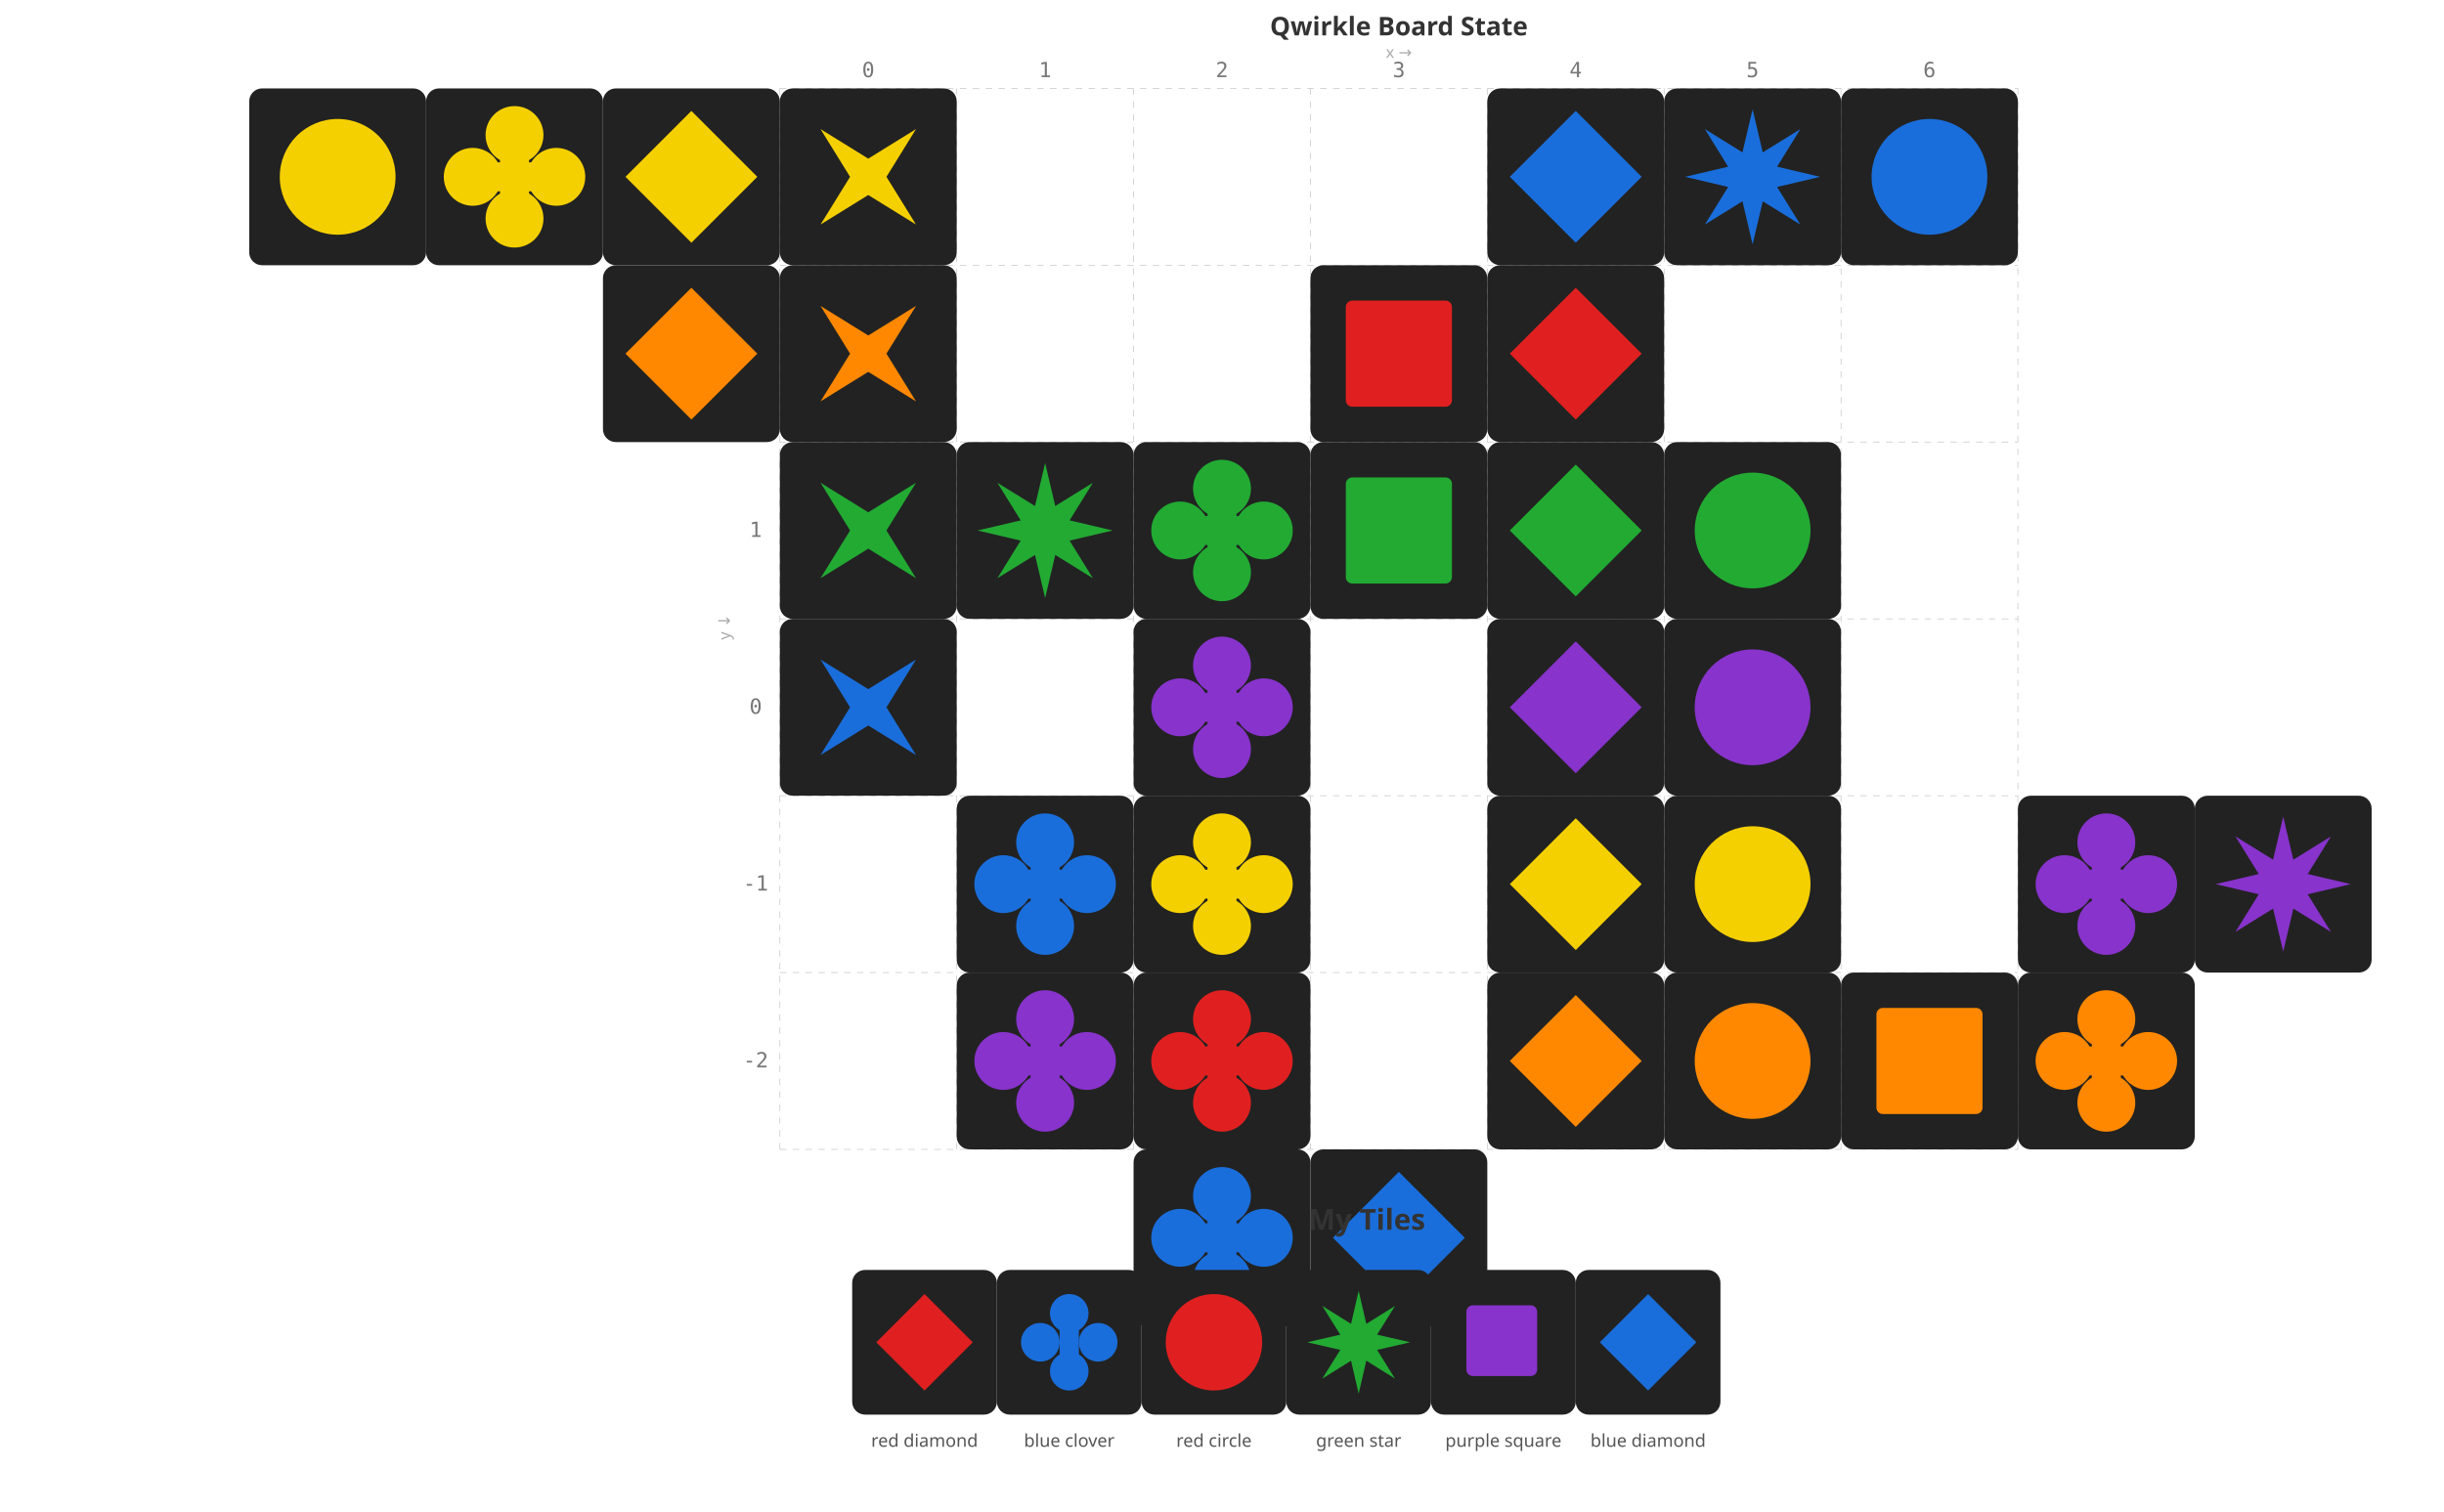
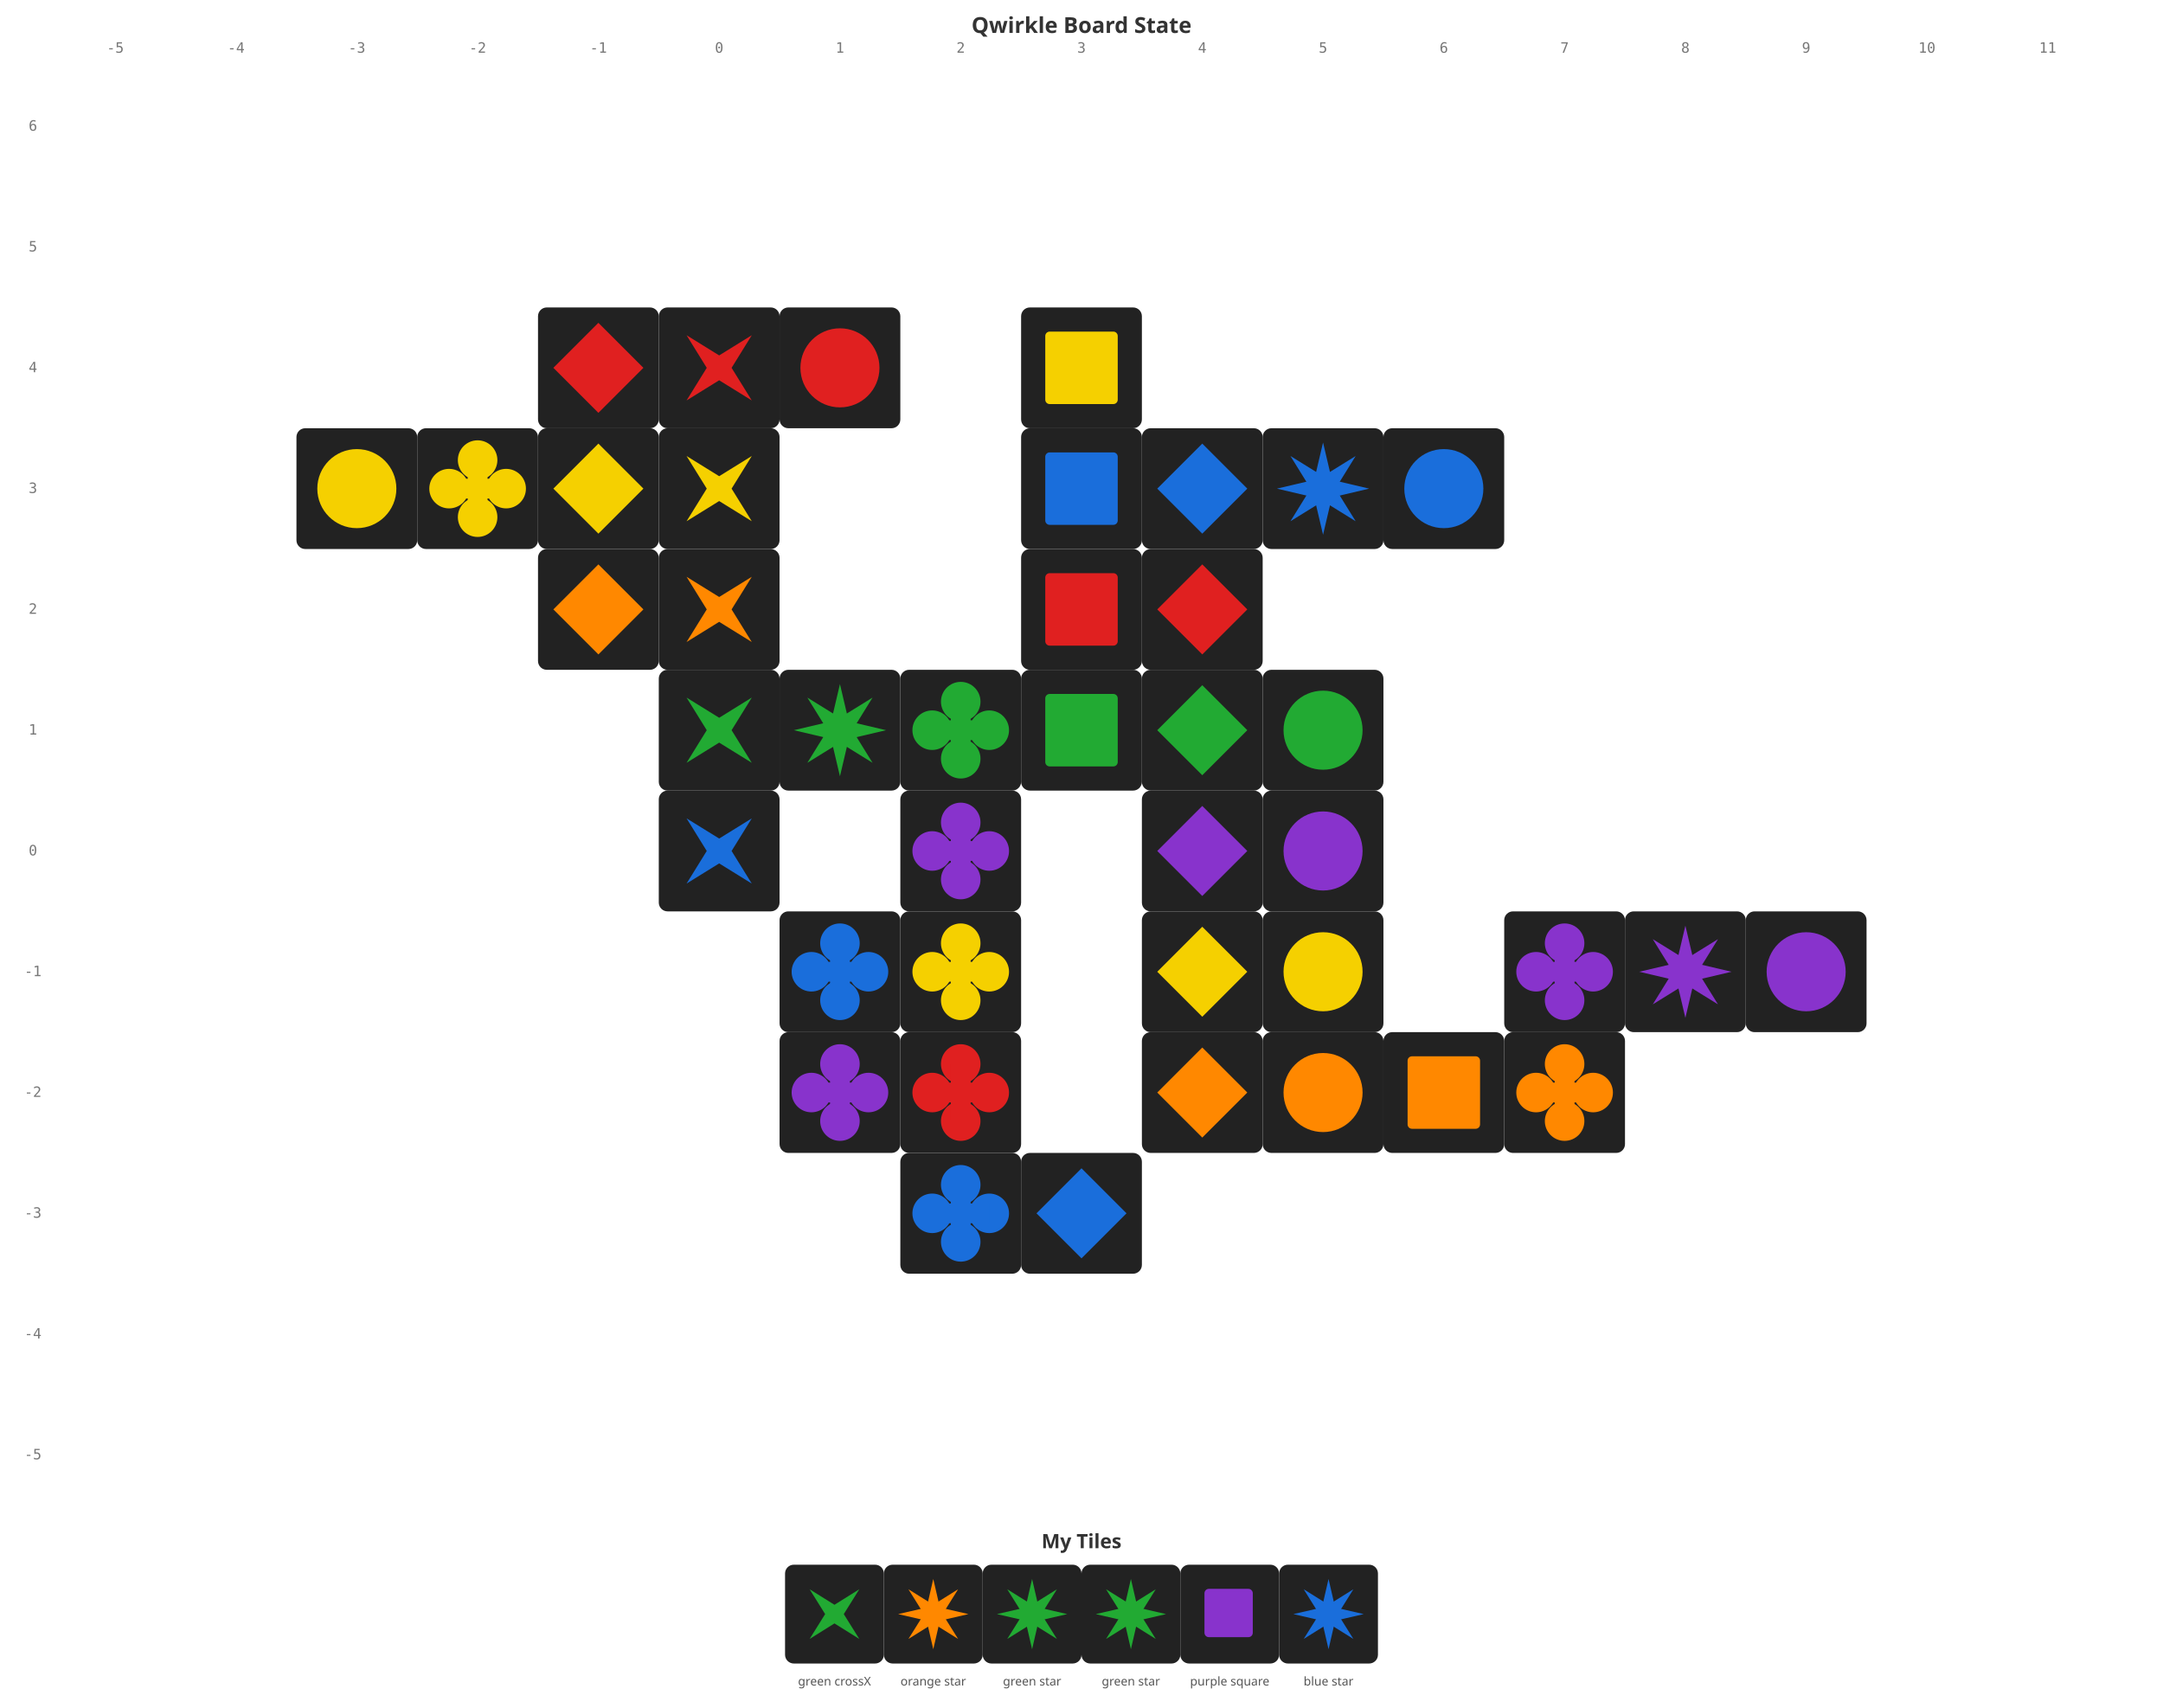
- <svg xmlns="http://www.w3.org/2000/svg" viewBox="-440 0 1520 940" width="1520" height="940" style="background:#f5f0e8">
-   <text x="430" y="22" text-anchor="middle" font-size="16" fill="#333" font-family="sans-serif" font-weight="bold">Qwirkle Board State</text>
-   <text x="100" y="48" text-anchor="middle" font-size="13" fill="#777" font-family="monospace">0</text>
-   <text x="210" y="48" text-anchor="middle" font-size="13" fill="#777" font-family="monospace">1</text>
-   <text x="320" y="48" text-anchor="middle" font-size="13" fill="#777" font-family="monospace">2</text>
-   <text x="430" y="48" text-anchor="middle" font-size="13" fill="#777" font-family="monospace">3</text>
-   <text x="540" y="48" text-anchor="middle" font-size="13" fill="#777" font-family="monospace">4</text>
-   <text x="650" y="48" text-anchor="middle" font-size="13" fill="#777" font-family="monospace">5</text>
-   <text x="760" y="48" text-anchor="middle" font-size="13" fill="#777" font-family="monospace">6</text>
-   <text x="30" y="114" text-anchor="middle" font-size="13" fill="#777" font-family="monospace">3</text>
-   <text x="30" y="224" text-anchor="middle" font-size="13" fill="#777" font-family="monospace">2</text>
-   <text x="30" y="334" text-anchor="middle" font-size="13" fill="#777" font-family="monospace">1</text>
-   <text x="30" y="444" text-anchor="middle" font-size="13" fill="#777" font-family="monospace">0</text>
-   <text x="30" y="554" text-anchor="middle" font-size="13" fill="#777" font-family="monospace">-1</text>
-   <text x="30" y="664" text-anchor="middle" font-size="13" fill="#777" font-family="monospace">-2</text>
-   <text x="430" y="36" text-anchor="middle" font-size="10" fill="#aaa" font-family="sans-serif">x →</text>
-   <text x="14" y="390" text-anchor="middle" font-size="10" fill="#aaa" font-family="sans-serif" transform="rotate(-90,14,390)">y ↓</text>
-   <g stroke="#ccc" stroke-width="0.5" stroke-dasharray="4,4">
-     <line x1="45" y1="55" x2="45" y2="715" />
-     <line x1="155" y1="55" x2="155" y2="715" />
-     <line x1="265" y1="55" x2="265" y2="715" />
-     <line x1="375" y1="55" x2="375" y2="715" />
-     <line x1="485" y1="55" x2="485" y2="715" />
-     <line x1="595" y1="55" x2="595" y2="715" />
-     <line x1="705" y1="55" x2="705" y2="715" />
-     <line x1="815" y1="55" x2="815" y2="715" />
-     <line x1="45" y1="55" x2="815" y2="55" />
-     <line x1="45" y1="165" x2="815" y2="165" />
-     <line x1="45" y1="275" x2="815" y2="275" />
-     <line x1="45" y1="385" x2="815" y2="385" />
-     <line x1="45" y1="495" x2="815" y2="495" />
-     <line x1="45" y1="605" x2="815" y2="605" />
-     <line x1="45" y1="715" x2="815" y2="715" />
-   </g>
-   <rect x="-285" y="55" width="110" height="110" rx="8" fill="#222" />
-   <circle cx="-230" cy="110" r="36" fill="#f5d000" />
-   <rect x="-175" y="55" width="110" height="110" rx="8" fill="#222" />
-   <g transform="translate(-120,110)">
+ <svg xmlns="http://www.w3.org/2000/svg" viewBox="0 0 1970 1555" width="1970" height="1555" style="background:#f5f0e8">
+   <text x="985" y="30" text-anchor="middle" font-size="20" fill="#333" font-family="sans-serif" font-weight="bold">Qwirkle Board State</text>
+   <text x="105" y="48" text-anchor="middle" font-size="13" fill="#777" font-family="monospace">-5</text>
+   <text x="215" y="48" text-anchor="middle" font-size="13" fill="#777" font-family="monospace">-4</text>
+   <text x="325" y="48" text-anchor="middle" font-size="13" fill="#777" font-family="monospace">-3</text>
+   <text x="435" y="48" text-anchor="middle" font-size="13" fill="#777" font-family="monospace">-2</text>
+   <text x="545" y="48" text-anchor="middle" font-size="13" fill="#777" font-family="monospace">-1</text>
+   <text x="655" y="48" text-anchor="middle" font-size="13" fill="#777" font-family="monospace">0</text>
+   <text x="765" y="48" text-anchor="middle" font-size="13" fill="#777" font-family="monospace">1</text>
+   <text x="875" y="48" text-anchor="middle" font-size="13" fill="#777" font-family="monospace">2</text>
+   <text x="985" y="48" text-anchor="middle" font-size="13" fill="#777" font-family="monospace">3</text>
+   <text x="1095" y="48" text-anchor="middle" font-size="13" fill="#777" font-family="monospace">4</text>
+   <text x="1205" y="48" text-anchor="middle" font-size="13" fill="#777" font-family="monospace">5</text>
+   <text x="1315" y="48" text-anchor="middle" font-size="13" fill="#777" font-family="monospace">6</text>
+   <text x="1425" y="48" text-anchor="middle" font-size="13" fill="#777" font-family="monospace">7</text>
+   <text x="1535" y="48" text-anchor="middle" font-size="13" fill="#777" font-family="monospace">8</text>
+   <text x="1645" y="48" text-anchor="middle" font-size="13" fill="#777" font-family="monospace">9</text>
+   <text x="1755" y="48" text-anchor="middle" font-size="13" fill="#777" font-family="monospace">10</text>
+   <text x="1865" y="48" text-anchor="middle" font-size="13" fill="#777" font-family="monospace">11</text>
+   <text x="30" y="1329" text-anchor="middle" font-size="13" fill="#777" font-family="monospace">-5</text>
+   <text x="30" y="1219" text-anchor="middle" font-size="13" fill="#777" font-family="monospace">-4</text>
+   <text x="30" y="1109" text-anchor="middle" font-size="13" fill="#777" font-family="monospace">-3</text>
+   <text x="30" y="999" text-anchor="middle" font-size="13" fill="#777" font-family="monospace">-2</text>
+   <text x="30" y="889" text-anchor="middle" font-size="13" fill="#777" font-family="monospace">-1</text>
+   <text x="30" y="779" text-anchor="middle" font-size="13" fill="#777" font-family="monospace">0</text>
+   <text x="30" y="669" text-anchor="middle" font-size="13" fill="#777" font-family="monospace">1</text>
+   <text x="30" y="559" text-anchor="middle" font-size="13" fill="#777" font-family="monospace">2</text>
+   <text x="30" y="449" text-anchor="middle" font-size="13" fill="#777" font-family="monospace">3</text>
+   <text x="30" y="339" text-anchor="middle" font-size="13" fill="#777" font-family="monospace">4</text>
+   <text x="30" y="229" text-anchor="middle" font-size="13" fill="#777" font-family="monospace">5</text>
+   <text x="30" y="119" text-anchor="middle" font-size="13" fill="#777" font-family="monospace">6</text>
+   <rect x="270" y="390" width="110" height="110" rx="8" fill="#222" />
+   <circle cx="325" cy="445" r="36" fill="#f5d000" />
+   <rect x="380" y="390" width="110" height="110" rx="8" fill="#222" />
+   <g transform="translate(435,445)">
    <circle cx="0" cy="-26" r="18" fill="#f5d000" />
    <circle cx="26" cy="0" r="18" fill="#f5d000" />
    <circle cx="0" cy="26" r="18" fill="#f5d000" />
    <circle cx="-26" cy="0" r="18" fill="#f5d000" />
    <rect x="-9" y="-26" width="18" height="52" fill="#f5d000" />
    <rect x="-26" y="-9" width="52" height="18" fill="#f5d000" />
  </g>
-   <rect x="-65" y="55" width="110" height="110" rx="8" fill="#222" />
-   <polygon points="-10,69 31,110 -10,151 -51,110" fill="#f5d000" />
-   <rect x="-65" y="165" width="110" height="110" rx="8" fill="#222" />
-   <polygon points="-10,179 31,220 -10,261 -51,220" fill="#ff8800" />
-   <rect x="45" y="55" width="110" height="110" rx="8" fill="#222" />
-   <g transform="translate(100,110) rotate(45)">
+   <rect x="490" y="280" width="110" height="110" rx="8" fill="#222" />
+   <polygon points="545,294 586,335 545,376 504,335" fill="#e02020" />
+   <rect x="490" y="390" width="110" height="110" rx="8" fill="#222" />
+   <polygon points="545,404 586,445 545,486 504,445" fill="#f5d000" />
+   <rect x="490" y="500" width="110" height="110" rx="8" fill="#222" />
+   <polygon points="545,514 586,555 545,596 504,555" fill="#ff8800" />
+   <rect x="600" y="280" width="110" height="110" rx="8" fill="#222" />
+   <g transform="translate(655,335) rotate(45)">
+     <polygon points="0,-42 8,-8 42,0 8,8 0,42 -8,8 -42,0 -8,-8" fill="#e02020" />
+   </g>
+   <rect x="600" y="390" width="110" height="110" rx="8" fill="#222" />
+   <g transform="translate(655,445) rotate(45)">
    <polygon points="0,-42 8,-8 42,0 8,8 0,42 -8,8 -42,0 -8,-8" fill="#f5d000" />
  </g>
-   <rect x="45" y="165" width="110" height="110" rx="8" fill="#222" />
-   <g transform="translate(100,220) rotate(45)">
+   <rect x="600" y="500" width="110" height="110" rx="8" fill="#222" />
+   <g transform="translate(655,555) rotate(45)">
    <polygon points="0,-42 8,-8 42,0 8,8 0,42 -8,8 -42,0 -8,-8" fill="#ff8800" />
  </g>
-   <rect x="45" y="275" width="110" height="110" rx="8" fill="#222" />
-   <g transform="translate(100,330) rotate(45)">
+   <rect x="600" y="610" width="110" height="110" rx="8" fill="#222" />
+   <g transform="translate(655,665) rotate(45)">
    <polygon points="0,-42 8,-8 42,0 8,8 0,42 -8,8 -42,0 -8,-8" fill="#22aa33" />
  </g>
-   <rect x="45" y="385" width="110" height="110" rx="8" fill="#222" />
-   <g transform="translate(100,440) rotate(45)">
+   <rect x="600" y="720" width="110" height="110" rx="8" fill="#222" />
+   <g transform="translate(655,775) rotate(45)">
    <polygon points="0,-42 8,-8 42,0 8,8 0,42 -8,8 -42,0 -8,-8" fill="#1a6edb" />
  </g>
-   <rect x="155" y="275" width="110" height="110" rx="8" fill="#222" />
-   <g transform="translate(210,330)">
+   <rect x="710" y="280" width="110" height="110" rx="8" fill="#222" />
+   <circle cx="765" cy="335" r="36" fill="#e02020" />
+   <rect x="710" y="610" width="110" height="110" rx="8" fill="#222" />
+   <g transform="translate(765,665)">
    <polygon points="0,-42 8,-8 42,0 8,8 0,42 -8,8 -42,0 -8,-8" fill="#22aa33" />
    <polygon points="0,-42 8,-8 42,0 8,8 0,42 -8,8 -42,0 -8,-8" fill="#22aa33" transform="rotate(45)" />
  </g>
-   <rect x="155" y="495" width="110" height="110" rx="8" fill="#222" />
-   <g transform="translate(210,550)">
+   <rect x="710" y="830" width="110" height="110" rx="8" fill="#222" />
+   <g transform="translate(765,885)">
    <circle cx="0" cy="-26" r="18" fill="#1a6edb" />
    <circle cx="26" cy="0" r="18" fill="#1a6edb" />
    <circle cx="0" cy="26" r="18" fill="#1a6edb" />
    <circle cx="-26" cy="0" r="18" fill="#1a6edb" />
    <rect x="-9" y="-26" width="18" height="52" fill="#1a6edb" />
    <rect x="-26" y="-9" width="52" height="18" fill="#1a6edb" />
  </g>
-   <rect x="155" y="605" width="110" height="110" rx="8" fill="#222" />
-   <g transform="translate(210,660)">
+   <rect x="710" y="940" width="110" height="110" rx="8" fill="#222" />
+   <g transform="translate(765,995)">
    <circle cx="0" cy="-26" r="18" fill="#8833cc" />
    <circle cx="26" cy="0" r="18" fill="#8833cc" />
    <circle cx="0" cy="26" r="18" fill="#8833cc" />
    <circle cx="-26" cy="0" r="18" fill="#8833cc" />
    <rect x="-9" y="-26" width="18" height="52" fill="#8833cc" />
    <rect x="-26" y="-9" width="52" height="18" fill="#8833cc" />
  </g>
-   <rect x="265" y="275" width="110" height="110" rx="8" fill="#222" />
-   <g transform="translate(320,330)">
+   <rect x="820" y="610" width="110" height="110" rx="8" fill="#222" />
+   <g transform="translate(875,665)">
    <circle cx="0" cy="-26" r="18" fill="#22aa33" />
    <circle cx="26" cy="0" r="18" fill="#22aa33" />
    <circle cx="0" cy="26" r="18" fill="#22aa33" />
    <circle cx="-26" cy="0" r="18" fill="#22aa33" />
    <rect x="-9" y="-26" width="18" height="52" fill="#22aa33" />
    <rect x="-26" y="-9" width="52" height="18" fill="#22aa33" />
  </g>
-   <rect x="265" y="385" width="110" height="110" rx="8" fill="#222" />
-   <g transform="translate(320,440)">
+   <rect x="820" y="720" width="110" height="110" rx="8" fill="#222" />
+   <g transform="translate(875,775)">
    <circle cx="0" cy="-26" r="18" fill="#8833cc" />
    <circle cx="26" cy="0" r="18" fill="#8833cc" />
    <circle cx="0" cy="26" r="18" fill="#8833cc" />
    <circle cx="-26" cy="0" r="18" fill="#8833cc" />
    <rect x="-9" y="-26" width="18" height="52" fill="#8833cc" />
    <rect x="-26" y="-9" width="52" height="18" fill="#8833cc" />
  </g>
-   <rect x="265" y="495" width="110" height="110" rx="8" fill="#222" />
-   <g transform="translate(320,550)">
+   <rect x="820" y="830" width="110" height="110" rx="8" fill="#222" />
+   <g transform="translate(875,885)">
    <circle cx="0" cy="-26" r="18" fill="#f5d000" />
    <circle cx="26" cy="0" r="18" fill="#f5d000" />
    <circle cx="0" cy="26" r="18" fill="#f5d000" />
    <circle cx="-26" cy="0" r="18" fill="#f5d000" />
    <rect x="-9" y="-26" width="18" height="52" fill="#f5d000" />
    <rect x="-26" y="-9" width="52" height="18" fill="#f5d000" />
  </g>
-   <rect x="265" y="605" width="110" height="110" rx="8" fill="#222" />
-   <g transform="translate(320,660)">
+   <rect x="820" y="940" width="110" height="110" rx="8" fill="#222" />
+   <g transform="translate(875,995)">
    <circle cx="0" cy="-26" r="18" fill="#e02020" />
    <circle cx="26" cy="0" r="18" fill="#e02020" />
    <circle cx="0" cy="26" r="18" fill="#e02020" />
    <circle cx="-26" cy="0" r="18" fill="#e02020" />
    <rect x="-9" y="-26" width="18" height="52" fill="#e02020" />
    <rect x="-26" y="-9" width="52" height="18" fill="#e02020" />
  </g>
-   <rect x="265" y="715" width="110" height="110" rx="8" fill="#222" />
-   <g transform="translate(320,770)">
+   <rect x="820" y="1050" width="110" height="110" rx="8" fill="#222" />
+   <g transform="translate(875,1105)">
    <circle cx="0" cy="-26" r="18" fill="#1a6edb" />
    <circle cx="26" cy="0" r="18" fill="#1a6edb" />
    <circle cx="0" cy="26" r="18" fill="#1a6edb" />
    <circle cx="-26" cy="0" r="18" fill="#1a6edb" />
    <rect x="-9" y="-26" width="18" height="52" fill="#1a6edb" />
    <rect x="-26" y="-9" width="52" height="18" fill="#1a6edb" />
  </g>
-   <rect x="375" y="165" width="110" height="110" rx="8" fill="#222" />
-   <rect x="397" y="187" width="66" height="66" rx="4" fill="#e02020" />
-   <rect x="375" y="275" width="110" height="110" rx="8" fill="#222" />
-   <rect x="397" y="297" width="66" height="66" rx="4" fill="#22aa33" />
-   <rect x="375" y="715" width="110" height="110" rx="8" fill="#222" />
-   <polygon points="430,729 471,770 430,811 389,770" fill="#1a6edb" />
-   <rect x="485" y="55" width="110" height="110" rx="8" fill="#222" />
-   <polygon points="540,69 581,110 540,151 499,110" fill="#1a6edb" />
-   <rect x="485" y="165" width="110" height="110" rx="8" fill="#222" />
-   <polygon points="540,179 581,220 540,261 499,220" fill="#e02020" />
-   <rect x="485" y="275" width="110" height="110" rx="8" fill="#222" />
-   <polygon points="540,289 581,330 540,371 499,330" fill="#22aa33" />
-   <rect x="485" y="385" width="110" height="110" rx="8" fill="#222" />
-   <polygon points="540,399 581,440 540,481 499,440" fill="#8833cc" />
-   <rect x="485" y="495" width="110" height="110" rx="8" fill="#222" />
-   <polygon points="540,509 581,550 540,591 499,550" fill="#f5d000" />
-   <rect x="485" y="605" width="110" height="110" rx="8" fill="#222" />
-   <polygon points="540,619 581,660 540,701 499,660" fill="#ff8800" />
-   <rect x="595" y="55" width="110" height="110" rx="8" fill="#222" />
-   <g transform="translate(650,110)">
+   <rect x="930" y="280" width="110" height="110" rx="8" fill="#222" />
+   <rect x="952" y="302" width="66" height="66" rx="4" fill="#f5d000" />
+   <rect x="930" y="390" width="110" height="110" rx="8" fill="#222" />
+   <rect x="952" y="412" width="66" height="66" rx="4" fill="#1a6edb" />
+   <rect x="930" y="500" width="110" height="110" rx="8" fill="#222" />
+   <rect x="952" y="522" width="66" height="66" rx="4" fill="#e02020" />
+   <rect x="930" y="610" width="110" height="110" rx="8" fill="#222" />
+   <rect x="952" y="632" width="66" height="66" rx="4" fill="#22aa33" />
+   <rect x="930" y="1050" width="110" height="110" rx="8" fill="#222" />
+   <polygon points="985,1064 1026,1105 985,1146 944,1105" fill="#1a6edb" />
+   <rect x="1040" y="390" width="110" height="110" rx="8" fill="#222" />
+   <polygon points="1095,404 1136,445 1095,486 1054,445" fill="#1a6edb" />
+   <rect x="1040" y="500" width="110" height="110" rx="8" fill="#222" />
+   <polygon points="1095,514 1136,555 1095,596 1054,555" fill="#e02020" />
+   <rect x="1040" y="610" width="110" height="110" rx="8" fill="#222" />
+   <polygon points="1095,624 1136,665 1095,706 1054,665" fill="#22aa33" />
+   <rect x="1040" y="720" width="110" height="110" rx="8" fill="#222" />
+   <polygon points="1095,734 1136,775 1095,816 1054,775" fill="#8833cc" />
+   <rect x="1040" y="830" width="110" height="110" rx="8" fill="#222" />
+   <polygon points="1095,844 1136,885 1095,926 1054,885" fill="#f5d000" />
+   <rect x="1040" y="940" width="110" height="110" rx="8" fill="#222" />
+   <polygon points="1095,954 1136,995 1095,1036 1054,995" fill="#ff8800" />
+   <rect x="1150" y="390" width="110" height="110" rx="8" fill="#222" />
+   <g transform="translate(1205,445)">
    <polygon points="0,-42 8,-8 42,0 8,8 0,42 -8,8 -42,0 -8,-8" fill="#1a6edb" />
    <polygon points="0,-42 8,-8 42,0 8,8 0,42 -8,8 -42,0 -8,-8" fill="#1a6edb" transform="rotate(45)" />
  </g>
-   <rect x="595" y="275" width="110" height="110" rx="8" fill="#222" />
-   <circle cx="650" cy="330" r="36" fill="#22aa33" />
-   <rect x="595" y="385" width="110" height="110" rx="8" fill="#222" />
-   <circle cx="650" cy="440" r="36" fill="#8833cc" />
-   <rect x="595" y="495" width="110" height="110" rx="8" fill="#222" />
-   <circle cx="650" cy="550" r="36" fill="#f5d000" />
-   <rect x="595" y="605" width="110" height="110" rx="8" fill="#222" />
-   <circle cx="650" cy="660" r="36" fill="#ff8800" />
-   <rect x="705" y="55" width="110" height="110" rx="8" fill="#222" />
-   <circle cx="760" cy="110" r="36" fill="#1a6edb" />
-   <rect x="705" y="605" width="110" height="110" rx="8" fill="#222" />
-   <rect x="727" y="627" width="66" height="66" rx="4" fill="#ff8800" />
-   <rect x="815" y="495" width="110" height="110" rx="8" fill="#222" />
-   <g transform="translate(870,550)">
+   <rect x="1150" y="610" width="110" height="110" rx="8" fill="#222" />
+   <circle cx="1205" cy="665" r="36" fill="#22aa33" />
+   <rect x="1150" y="720" width="110" height="110" rx="8" fill="#222" />
+   <circle cx="1205" cy="775" r="36" fill="#8833cc" />
+   <rect x="1150" y="830" width="110" height="110" rx="8" fill="#222" />
+   <circle cx="1205" cy="885" r="36" fill="#f5d000" />
+   <rect x="1150" y="940" width="110" height="110" rx="8" fill="#222" />
+   <circle cx="1205" cy="995" r="36" fill="#ff8800" />
+   <rect x="1260" y="390" width="110" height="110" rx="8" fill="#222" />
+   <circle cx="1315" cy="445" r="36" fill="#1a6edb" />
+   <rect x="1260" y="940" width="110" height="110" rx="8" fill="#222" />
+   <rect x="1282" y="962" width="66" height="66" rx="4" fill="#ff8800" />
+   <rect x="1370" y="830" width="110" height="110" rx="8" fill="#222" />
+   <g transform="translate(1425,885)">
    <circle cx="0" cy="-26" r="18" fill="#8833cc" />
    <circle cx="26" cy="0" r="18" fill="#8833cc" />
    <circle cx="0" cy="26" r="18" fill="#8833cc" />
    <circle cx="-26" cy="0" r="18" fill="#8833cc" />
    <rect x="-9" y="-26" width="18" height="52" fill="#8833cc" />
    <rect x="-26" y="-9" width="52" height="18" fill="#8833cc" />
  </g>
-   <rect x="815" y="605" width="110" height="110" rx="8" fill="#222" />
-   <g transform="translate(870,660)">
+   <rect x="1370" y="940" width="110" height="110" rx="8" fill="#222" />
+   <g transform="translate(1425,995)">
    <circle cx="0" cy="-26" r="18" fill="#ff8800" />
    <circle cx="26" cy="0" r="18" fill="#ff8800" />
    <circle cx="0" cy="26" r="18" fill="#ff8800" />
    <circle cx="-26" cy="0" r="18" fill="#ff8800" />
    <rect x="-9" y="-26" width="18" height="52" fill="#ff8800" />
    <rect x="-26" y="-9" width="52" height="18" fill="#ff8800" />
  </g>
-   <rect x="925" y="495" width="110" height="110" rx="8" fill="#222" />
-   <g transform="translate(980,550)">
+   <rect x="1480" y="830" width="110" height="110" rx="8" fill="#222" />
+   <g transform="translate(1535,885)">
    <polygon points="0,-42 8,-8 42,0 8,8 0,42 -8,8 -42,0 -8,-8" fill="#8833cc" />
    <polygon points="0,-42 8,-8 42,0 8,8 0,42 -8,8 -42,0 -8,-8" fill="#8833cc" transform="rotate(45)" />
  </g>
-   <text x="410" y="765" text-anchor="middle" font-size="18" fill="#333" font-family="sans-serif" font-weight="bold">My Tiles</text>
-   <rect x="90" y="790" width="90" height="90" rx="8" fill="#222" />
-   <polygon points="135,805 165,835 135,865 105,835" fill="#e02020" />
-   <text x="135" y="900" text-anchor="middle" font-size="11" fill="#555" font-family="sans-serif">red diamond</text>
-   <rect x="180" y="790" width="90" height="90" rx="8" fill="#222" />
-   <g transform="translate(225,835)">
-     <circle cx="0" cy="-18" r="12" fill="#1a6edb" />
-     <circle cx="18" cy="0" r="12" fill="#1a6edb" />
-     <circle cx="0" cy="18" r="12" fill="#1a6edb" />
-     <circle cx="-18" cy="0" r="12" fill="#1a6edb" />
-     <rect x="-6" y="-18" width="12" height="36" fill="#1a6edb" />
-   </g>
-   <text x="225" y="900" text-anchor="middle" font-size="11" fill="#555" font-family="sans-serif">blue clover</text>
-   <rect x="270" y="790" width="90" height="90" rx="8" fill="#222" />
-   <circle cx="315" cy="835" r="30" fill="#e02020" />
-   <text x="315" y="900" text-anchor="middle" font-size="11" fill="#555" font-family="sans-serif">red circle</text>
-   <rect x="360" y="790" width="90" height="90" rx="8" fill="#222" />
-   <g transform="translate(405,835)">
+   <rect x="1590" y="830" width="110" height="110" rx="8" fill="#222" />
+   <circle cx="1645" cy="885" r="36" fill="#8833cc" />
+   <text x="985" y="1410" text-anchor="middle" font-size="18" fill="#333" font-family="sans-serif" font-weight="bold">My Tiles</text>
+   <rect x="715" y="1425" width="90" height="90" rx="8" fill="#222" />
+   <g transform="translate(760,1470) rotate(45)">
+     <polygon points="0,-32 6,-6 32,0 6,6 0,32 -6,6 -32,0 -6,-6" fill="#22aa33" />
+   </g>
+   <text x="760" y="1535" text-anchor="middle" font-size="11" fill="#555" font-family="sans-serif">green crossX</text>
+   <rect x="805" y="1425" width="90" height="90" rx="8" fill="#222" />
+   <g transform="translate(850,1470)">
+     <polygon points="0,-32 6,-6 32,0 6,6 0,32 -6,6 -32,0 -6,-6" fill="#ff8800" />
+     <polygon points="0,-32 6,-6 32,0 6,6 0,32 -6,6 -32,0 -6,-6" fill="#ff8800" transform="rotate(45)" />
+   </g>
+   <text x="850" y="1535" text-anchor="middle" font-size="11" fill="#555" font-family="sans-serif">orange star</text>
+   <rect x="895" y="1425" width="90" height="90" rx="8" fill="#222" />
+   <g transform="translate(940,1470)">
    <polygon points="0,-32 6,-6 32,0 6,6 0,32 -6,6 -32,0 -6,-6" fill="#22aa33" />
    <polygon points="0,-32 6,-6 32,0 6,6 0,32 -6,6 -32,0 -6,-6" fill="#22aa33" transform="rotate(45)" />
  </g>
-   <text x="405" y="900" text-anchor="middle" font-size="11" fill="#555" font-family="sans-serif">green star</text>
-   <rect x="450" y="790" width="90" height="90" rx="8" fill="#222" />
-   <rect x="472" y="812" width="44" height="44" rx="4" fill="#8833cc" />
-   <text x="495" y="900" text-anchor="middle" font-size="11" fill="#555" font-family="sans-serif">purple square</text>
-   <rect x="540" y="790" width="90" height="90" rx="8" fill="#222" />
-   <polygon points="585,805 615,835 585,865 555,835" fill="#1a6edb" />
-   <text x="585" y="900" text-anchor="middle" font-size="11" fill="#555" font-family="sans-serif">blue diamond</text>
+   <text x="940" y="1535" text-anchor="middle" font-size="11" fill="#555" font-family="sans-serif">green star</text>
+   <rect x="985" y="1425" width="90" height="90" rx="8" fill="#222" />
+   <g transform="translate(1030,1470)">
+     <polygon points="0,-32 6,-6 32,0 6,6 0,32 -6,6 -32,0 -6,-6" fill="#22aa33" />
+     <polygon points="0,-32 6,-6 32,0 6,6 0,32 -6,6 -32,0 -6,-6" fill="#22aa33" transform="rotate(45)" />
+   </g>
+   <text x="1030" y="1535" text-anchor="middle" font-size="11" fill="#555" font-family="sans-serif">green star</text>
+   <rect x="1075" y="1425" width="90" height="90" rx="8" fill="#222" />
+   <rect x="1097" y="1447" width="44" height="44" rx="4" fill="#8833cc" />
+   <text x="1120" y="1535" text-anchor="middle" font-size="11" fill="#555" font-family="sans-serif">purple square</text>
+   <rect x="1165" y="1425" width="90" height="90" rx="8" fill="#222" />
+   <g transform="translate(1210,1470)">
+     <polygon points="0,-32 6,-6 32,0 6,6 0,32 -6,6 -32,0 -6,-6" fill="#1a6edb" />
+     <polygon points="0,-32 6,-6 32,0 6,6 0,32 -6,6 -32,0 -6,-6" fill="#1a6edb" transform="rotate(45)" />
+   </g>
+   <text x="1210" y="1535" text-anchor="middle" font-size="11" fill="#555" font-family="sans-serif">blue star</text>
</svg>
